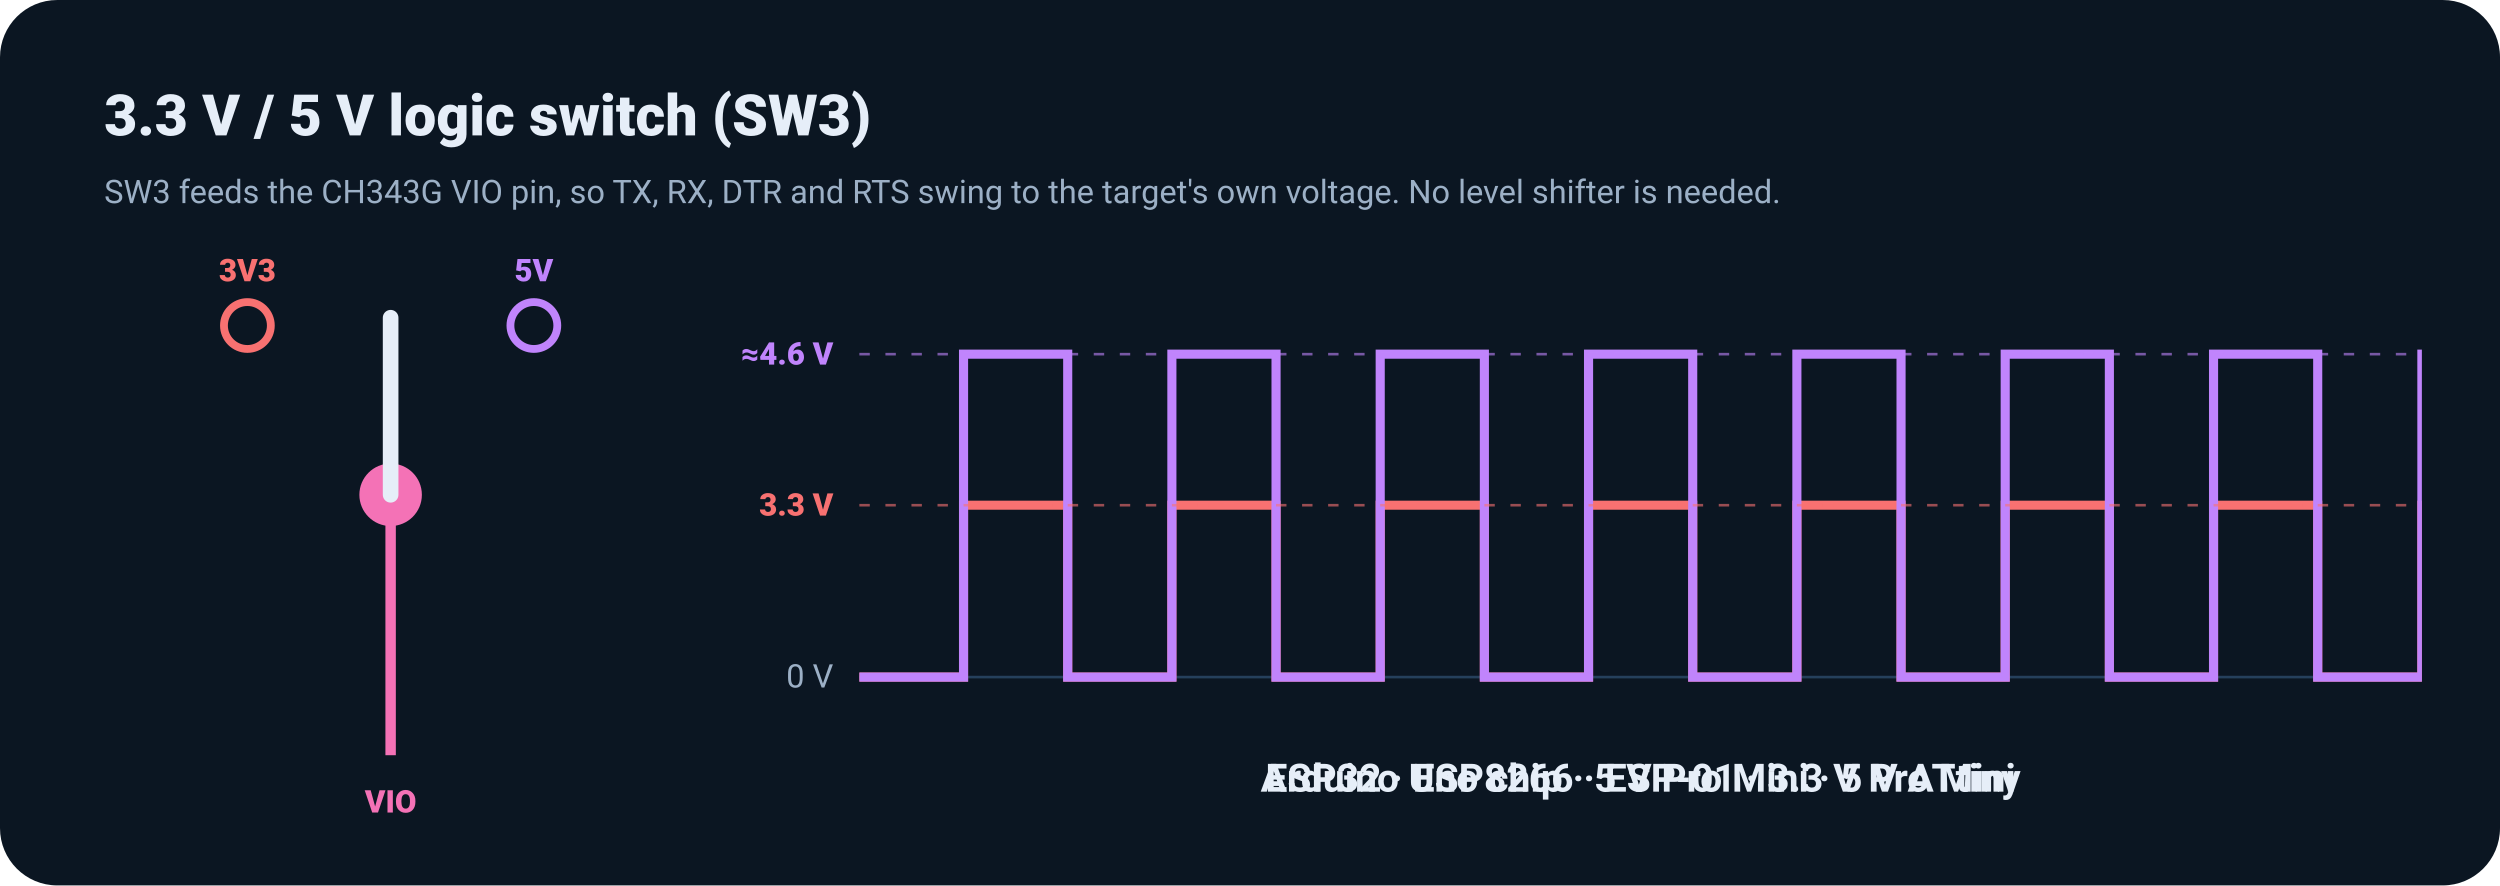
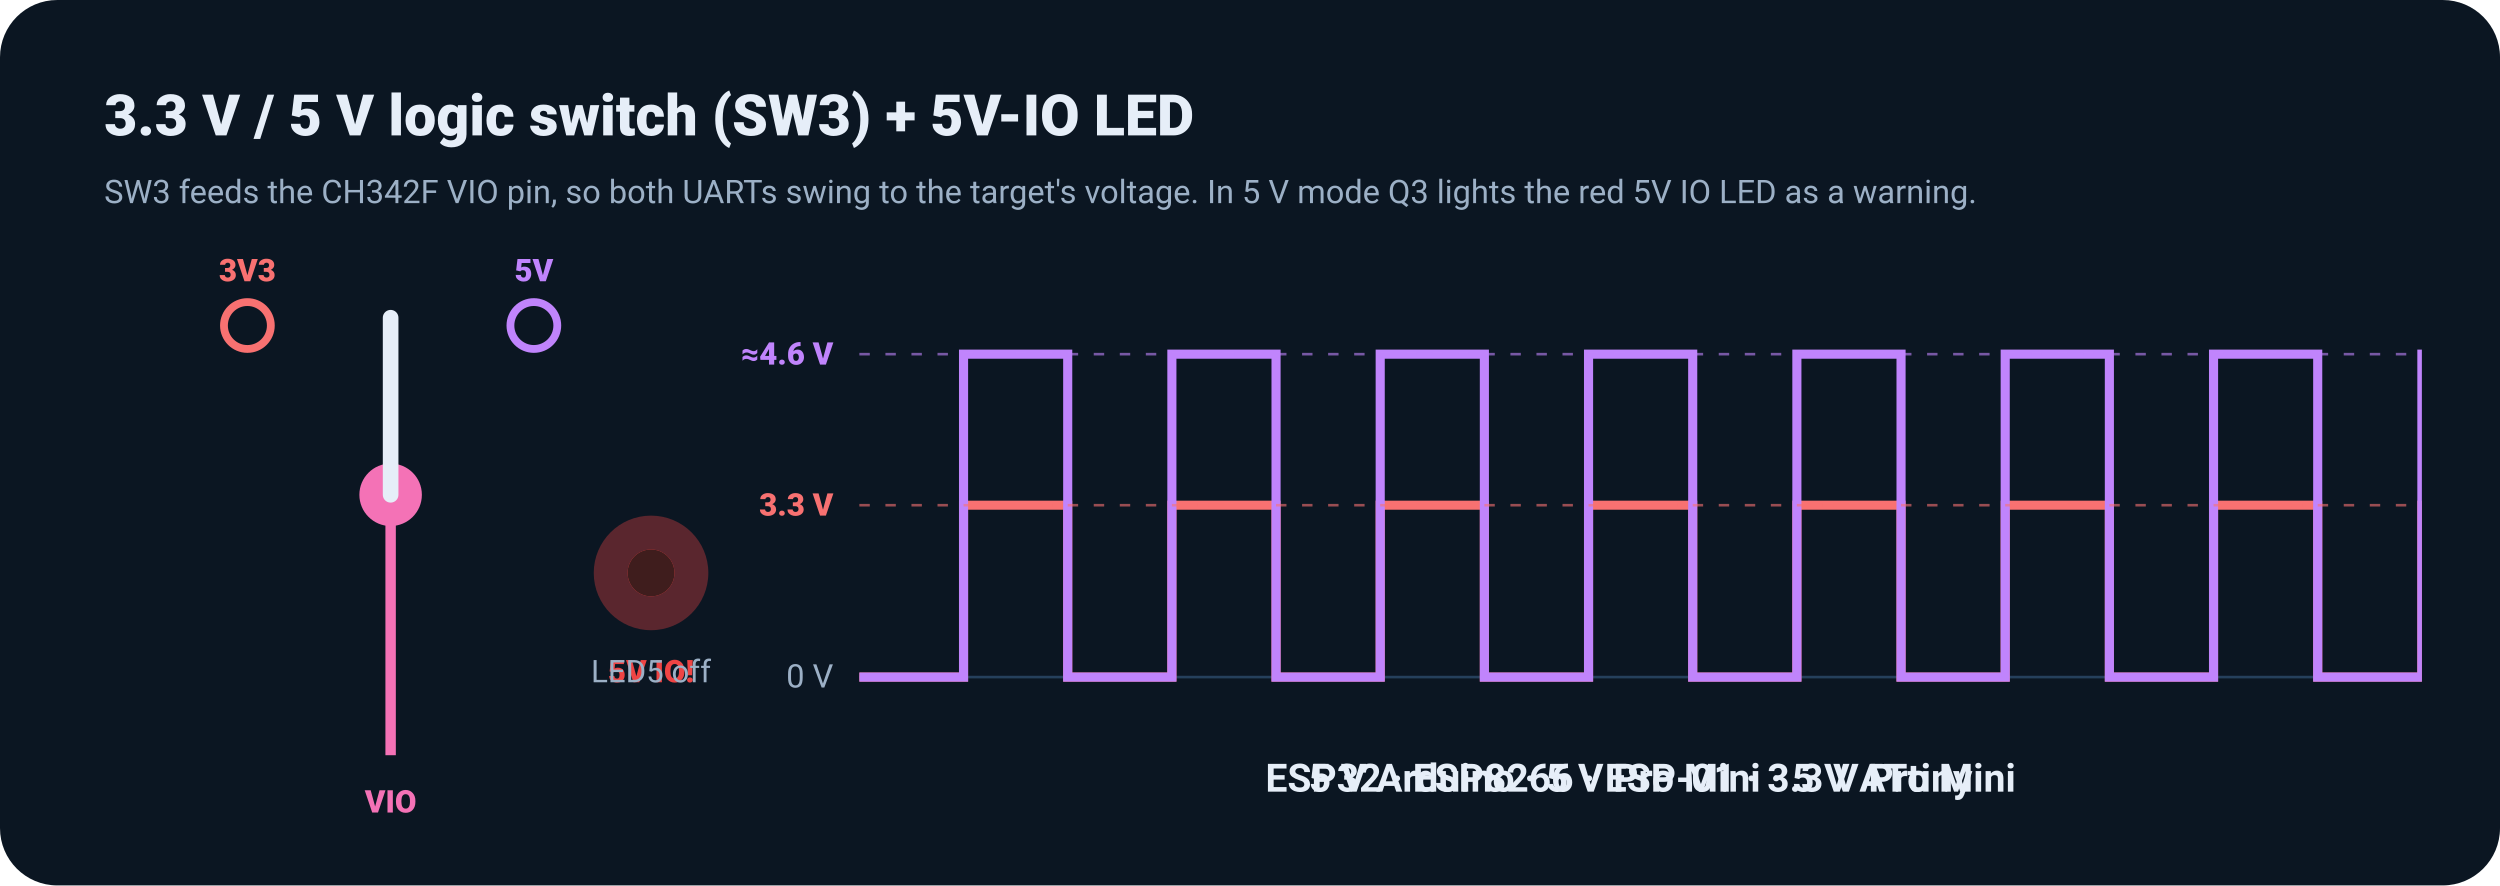
<svg xmlns="http://www.w3.org/2000/svg" viewBox="0 0 960 340" width="960" height="340" role="img">
  <style>
text{font-family:'Segoe UI',system-ui,-apple-system,Roboto,sans-serif}
.t{fill:#e6eef8;font-weight:700;font-size:15px}
.s{fill:#9cb0c6;font-size:12.5px}
.h{fill:#e6eef8;font-weight:800;font-size:22px}
.box{fill:#122235;stroke:#25405c;stroke-width:2}
.flow{fill:none;stroke-width:4;stroke-linecap:round;stroke-dasharray:10 12;animation:flow 1.2s linear infinite}
@keyframes flow{to{stroke-dashoffset:-44}}

.lever{transform-origin:150px 190px;animation:lever 6s ease-in-out infinite}
@keyframes lever{0%,40%{transform:rotate(-28deg)}50%,90%{transform:rotate(28deg)}100%{transform:rotate(-28deg)}}
.w33{animation:w33 6s step-end infinite}.w5{animation:w5 6s step-end infinite}
@keyframes w33{0%{opacity:1}45%{opacity:0}95%{opacity:1}}
@keyframes w5{0%{opacity:0}45%{opacity:1}95%{opacity:0}}
.scroll{animation:scroll 1.5s linear infinite}
@keyframes scroll{to{transform:translateX(-80px)}}

@media (prefers-reduced-motion:reduce){*{animation:none!important}}
</style>
  <rect width="960" height="340" rx="22" fill="#0b1622" />
  <defs>
    <clipPath id="cv">
      <rect x="330" y="110" width="600" height="170" />
    </clipPath>
  </defs>
-   <text x="40" y="52" class="h">3.3 V / 5 V logic switch (SW3)</text>
-   <text x="40" y="78" class="s">SW3 feeds the CH343G VIO pin, so TX, RX, DTR and RTS swing to the target's own voltage. No level shifter is needed.</text>
+   <text x="40" y="52" class="h">3.3 V / 5 V logic switch (SW3) + 5V-IO LED</text>
+   <text x="40" y="78" class="s">SW3 feeds the CH342F VIO pin, so both UARTs swing to the target's voltage. In 5 V mode Q3 lights the red 5V IO LED as a warning.</text>
  <circle cx="150" cy="190" r="12" fill="#f472b6" />
  <path d="M150 190V290" stroke="#f472b6" stroke-width="4" />
  <text x="150" y="312" text-anchor="middle" style="fill:#f472b6;font-weight:800">VIO</text>
  <circle cx="95" cy="125" r="9" fill="none" stroke="#f87171" stroke-width="3" />
  <text x="95" y="108" text-anchor="middle" style="fill:#f87171;font-weight:800">3V3</text>
  <circle cx="205" cy="125" r="9" fill="none" stroke="#c084fc" stroke-width="3" />
  <text x="205" y="108" text-anchor="middle" style="fill:#c084fc;font-weight:800">5V</text>
  <g class="lever">
    <path d="M150 190V122" stroke="#e6eef8" stroke-width="6" stroke-linecap="round" />
+   </g>
+   <g class="w5">
+     <circle cx="250" cy="220" r="22" fill="#ef4444" opacity=".35" />
+     <circle cx="250" cy="220" r="9" fill="#ef4444" />
+     <text x="250" y="262" text-anchor="middle" style="fill:#ef4444;font-weight:800;font-size:12px">5V IO!</text>
+   </g>
+   <g class="w33">
+     <circle cx="250" cy="220" r="9" fill="#3f1d1d" />
+     <text x="250" y="262" text-anchor="middle" class="s" style="font-size:12px">LED5 off</text>
  </g>
  <path d="M330 260H930" stroke="#25405c" />
  <text x="320" y="264" text-anchor="end" class="s">0 V</text>
  <g clip-path="url(#cv)">
    <g class="w33">
      <path class="scroll" d="M330 260H370V194H410V260H450V194H490V260H530V194H570V260H610V194H650V260H690V194H730V260H770V194H810V260H850V194H890V260H930V194H970V260H1010V194H1050V260H1090V194H1130V260" fill="none" stroke="#f87171" stroke-width="3.5" />
    </g>
    <g class="w5">
      <path class="scroll" d="M330 260H370V136H410V260H450V136H490V260H530V136H570V260H610V136H650V260H690V136H730V260H770V136H810V260H850V136H890V260H930V136H970V260H1010V136H1050V260H1090V136H1130V260" fill="none" stroke="#c084fc" stroke-width="3.5" />
    </g>
  </g>
  <g class="w33">
    <path d="M330 194H930" stroke="#f87171" stroke-dasharray="4 6" opacity=".6" />
    <text x="320" y="198" text-anchor="end" style="fill:#f87171;font-weight:800">3.3 V</text>
    <text x="630" y="304" text-anchor="middle" class="t">ESP32 · ESP8266 · ESP-01 · 3.3 V Pro Mini</text>
  </g>
  <g class="w5">
    <path d="M330 136H930" stroke="#c084fc" stroke-dasharray="4 6" opacity=".6" />
    <text x="320" y="140" text-anchor="end" style="fill:#c084fc;font-weight:800">≈4.6 V</text>
-     <text x="630" y="304" text-anchor="middle" class="t">Arduino Uno chip · 5 V Pro Mini · 5 V ATtiny</text>
+     <text x="630" y="304" text-anchor="middle" class="t">5 V Arduino · 5 V Pro Mini · 5 V ATtiny</text>
  </g>
</svg>
